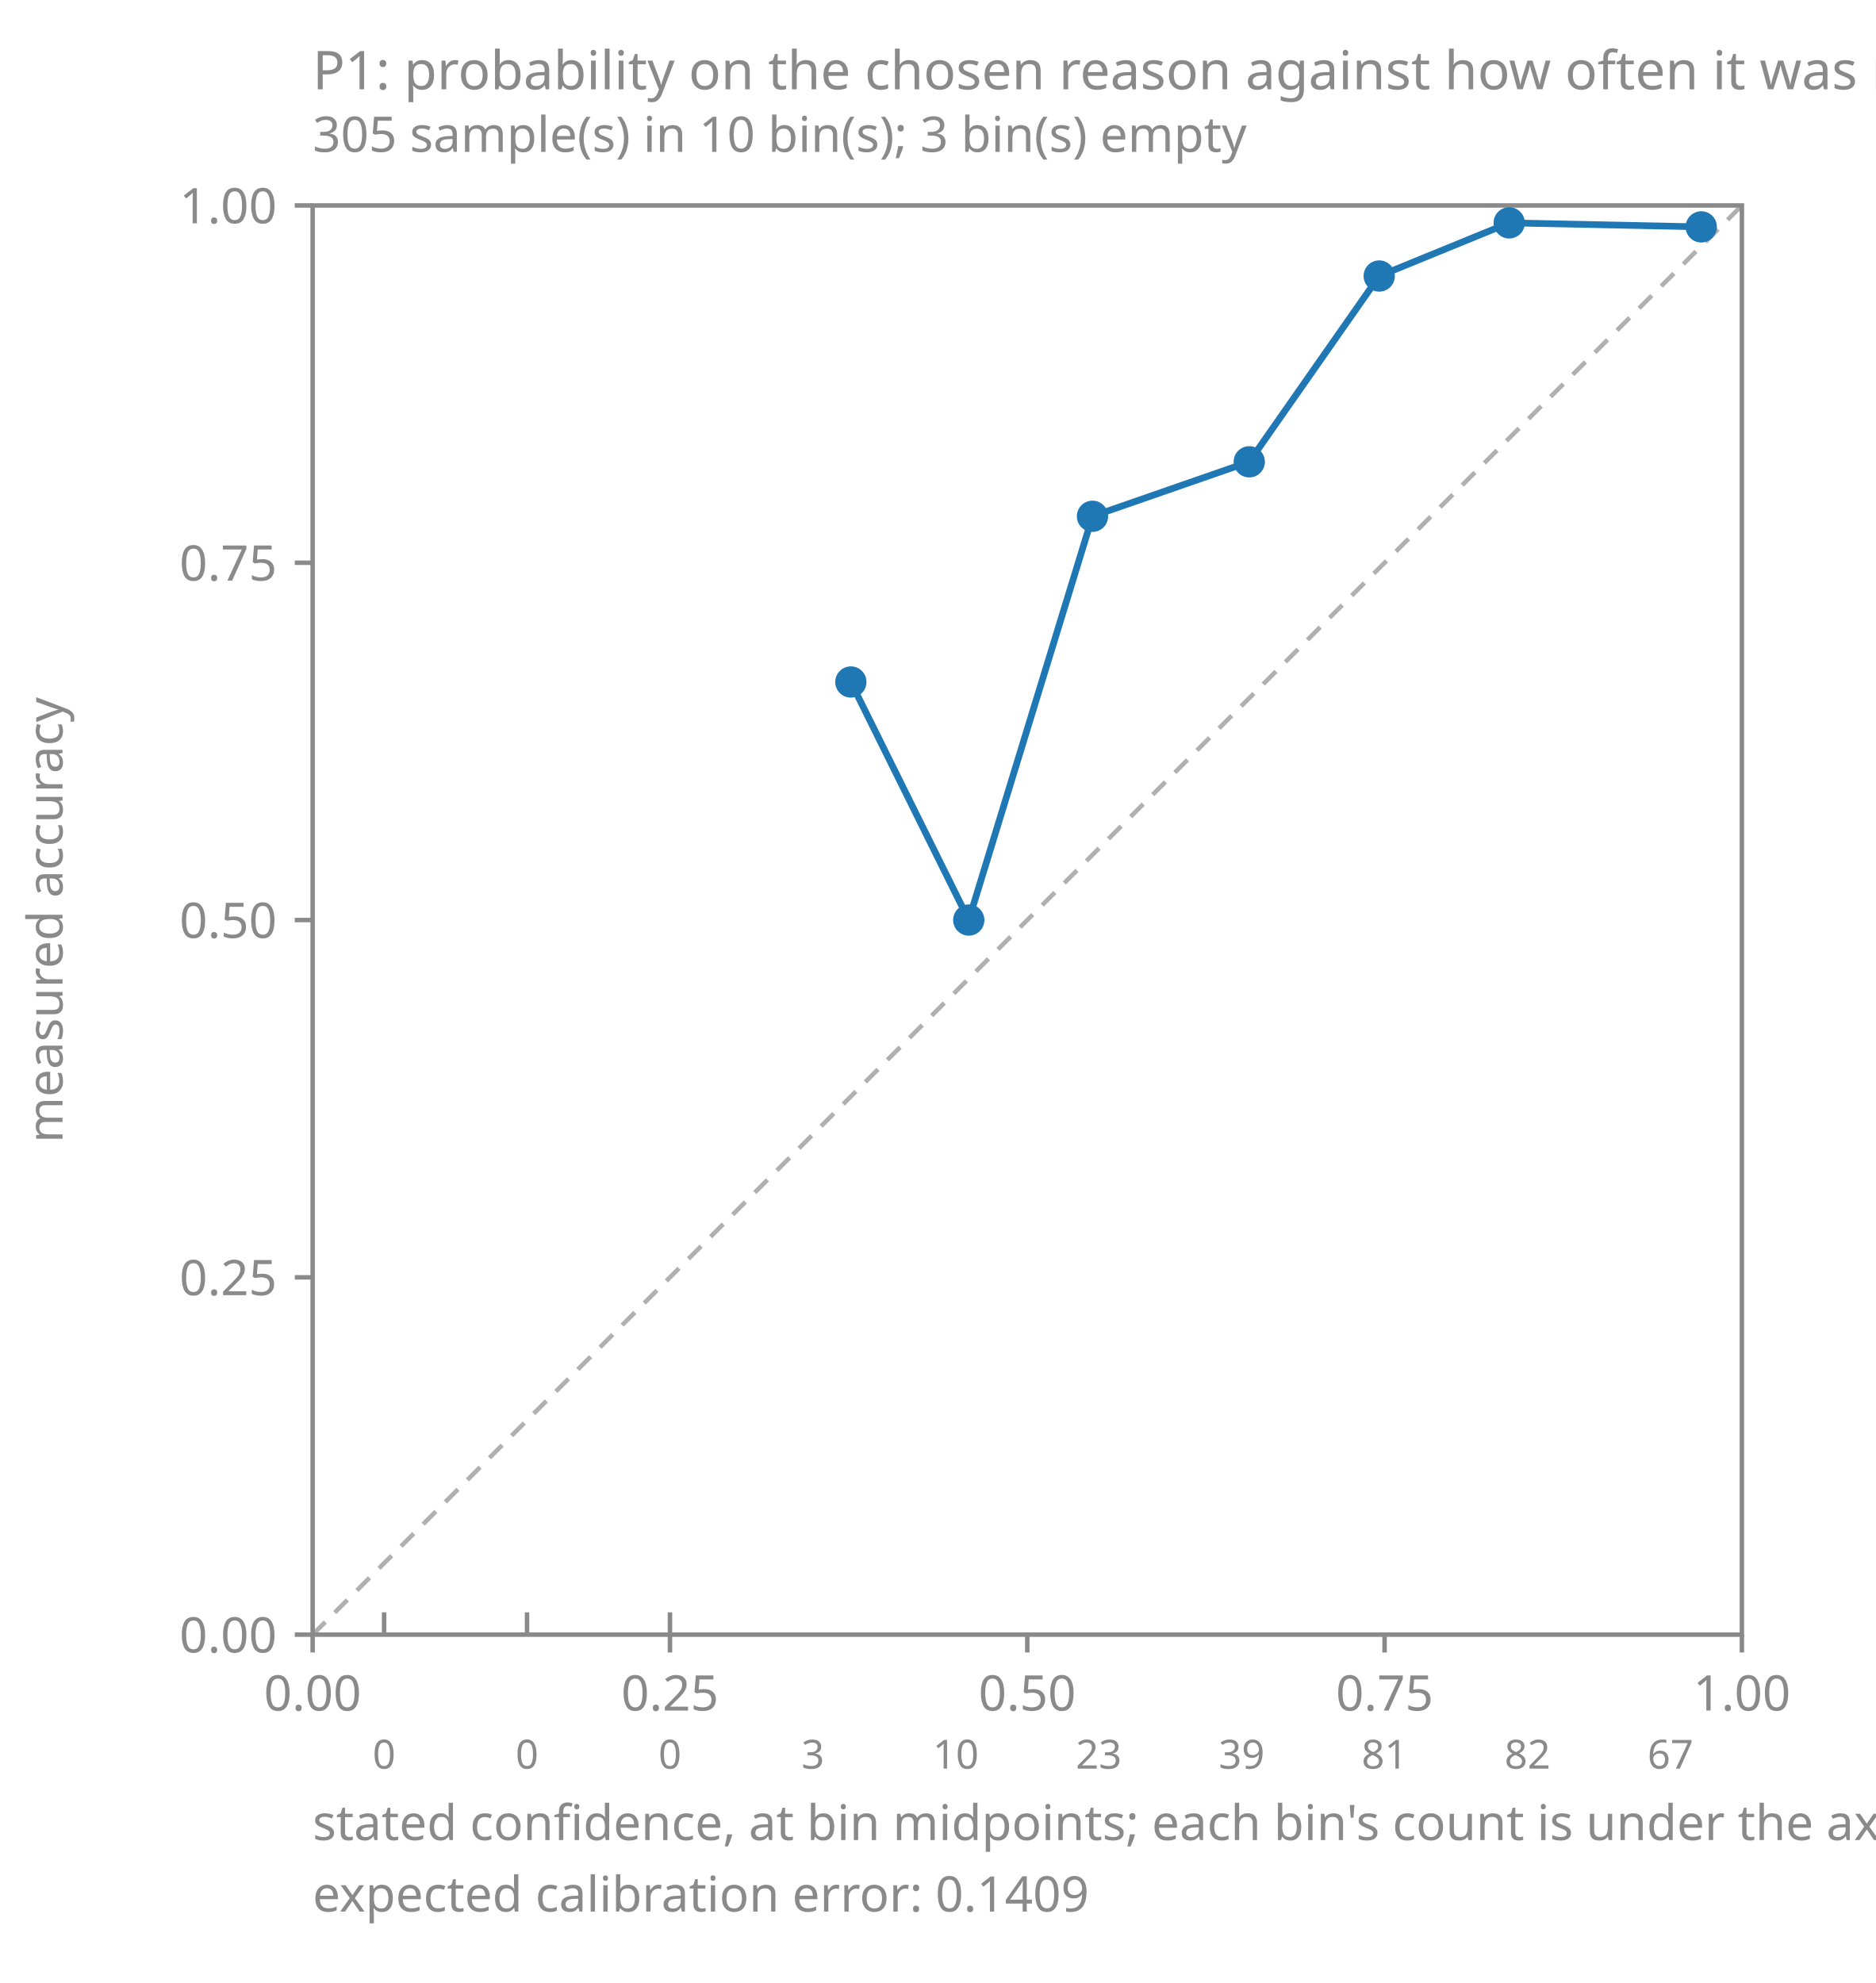
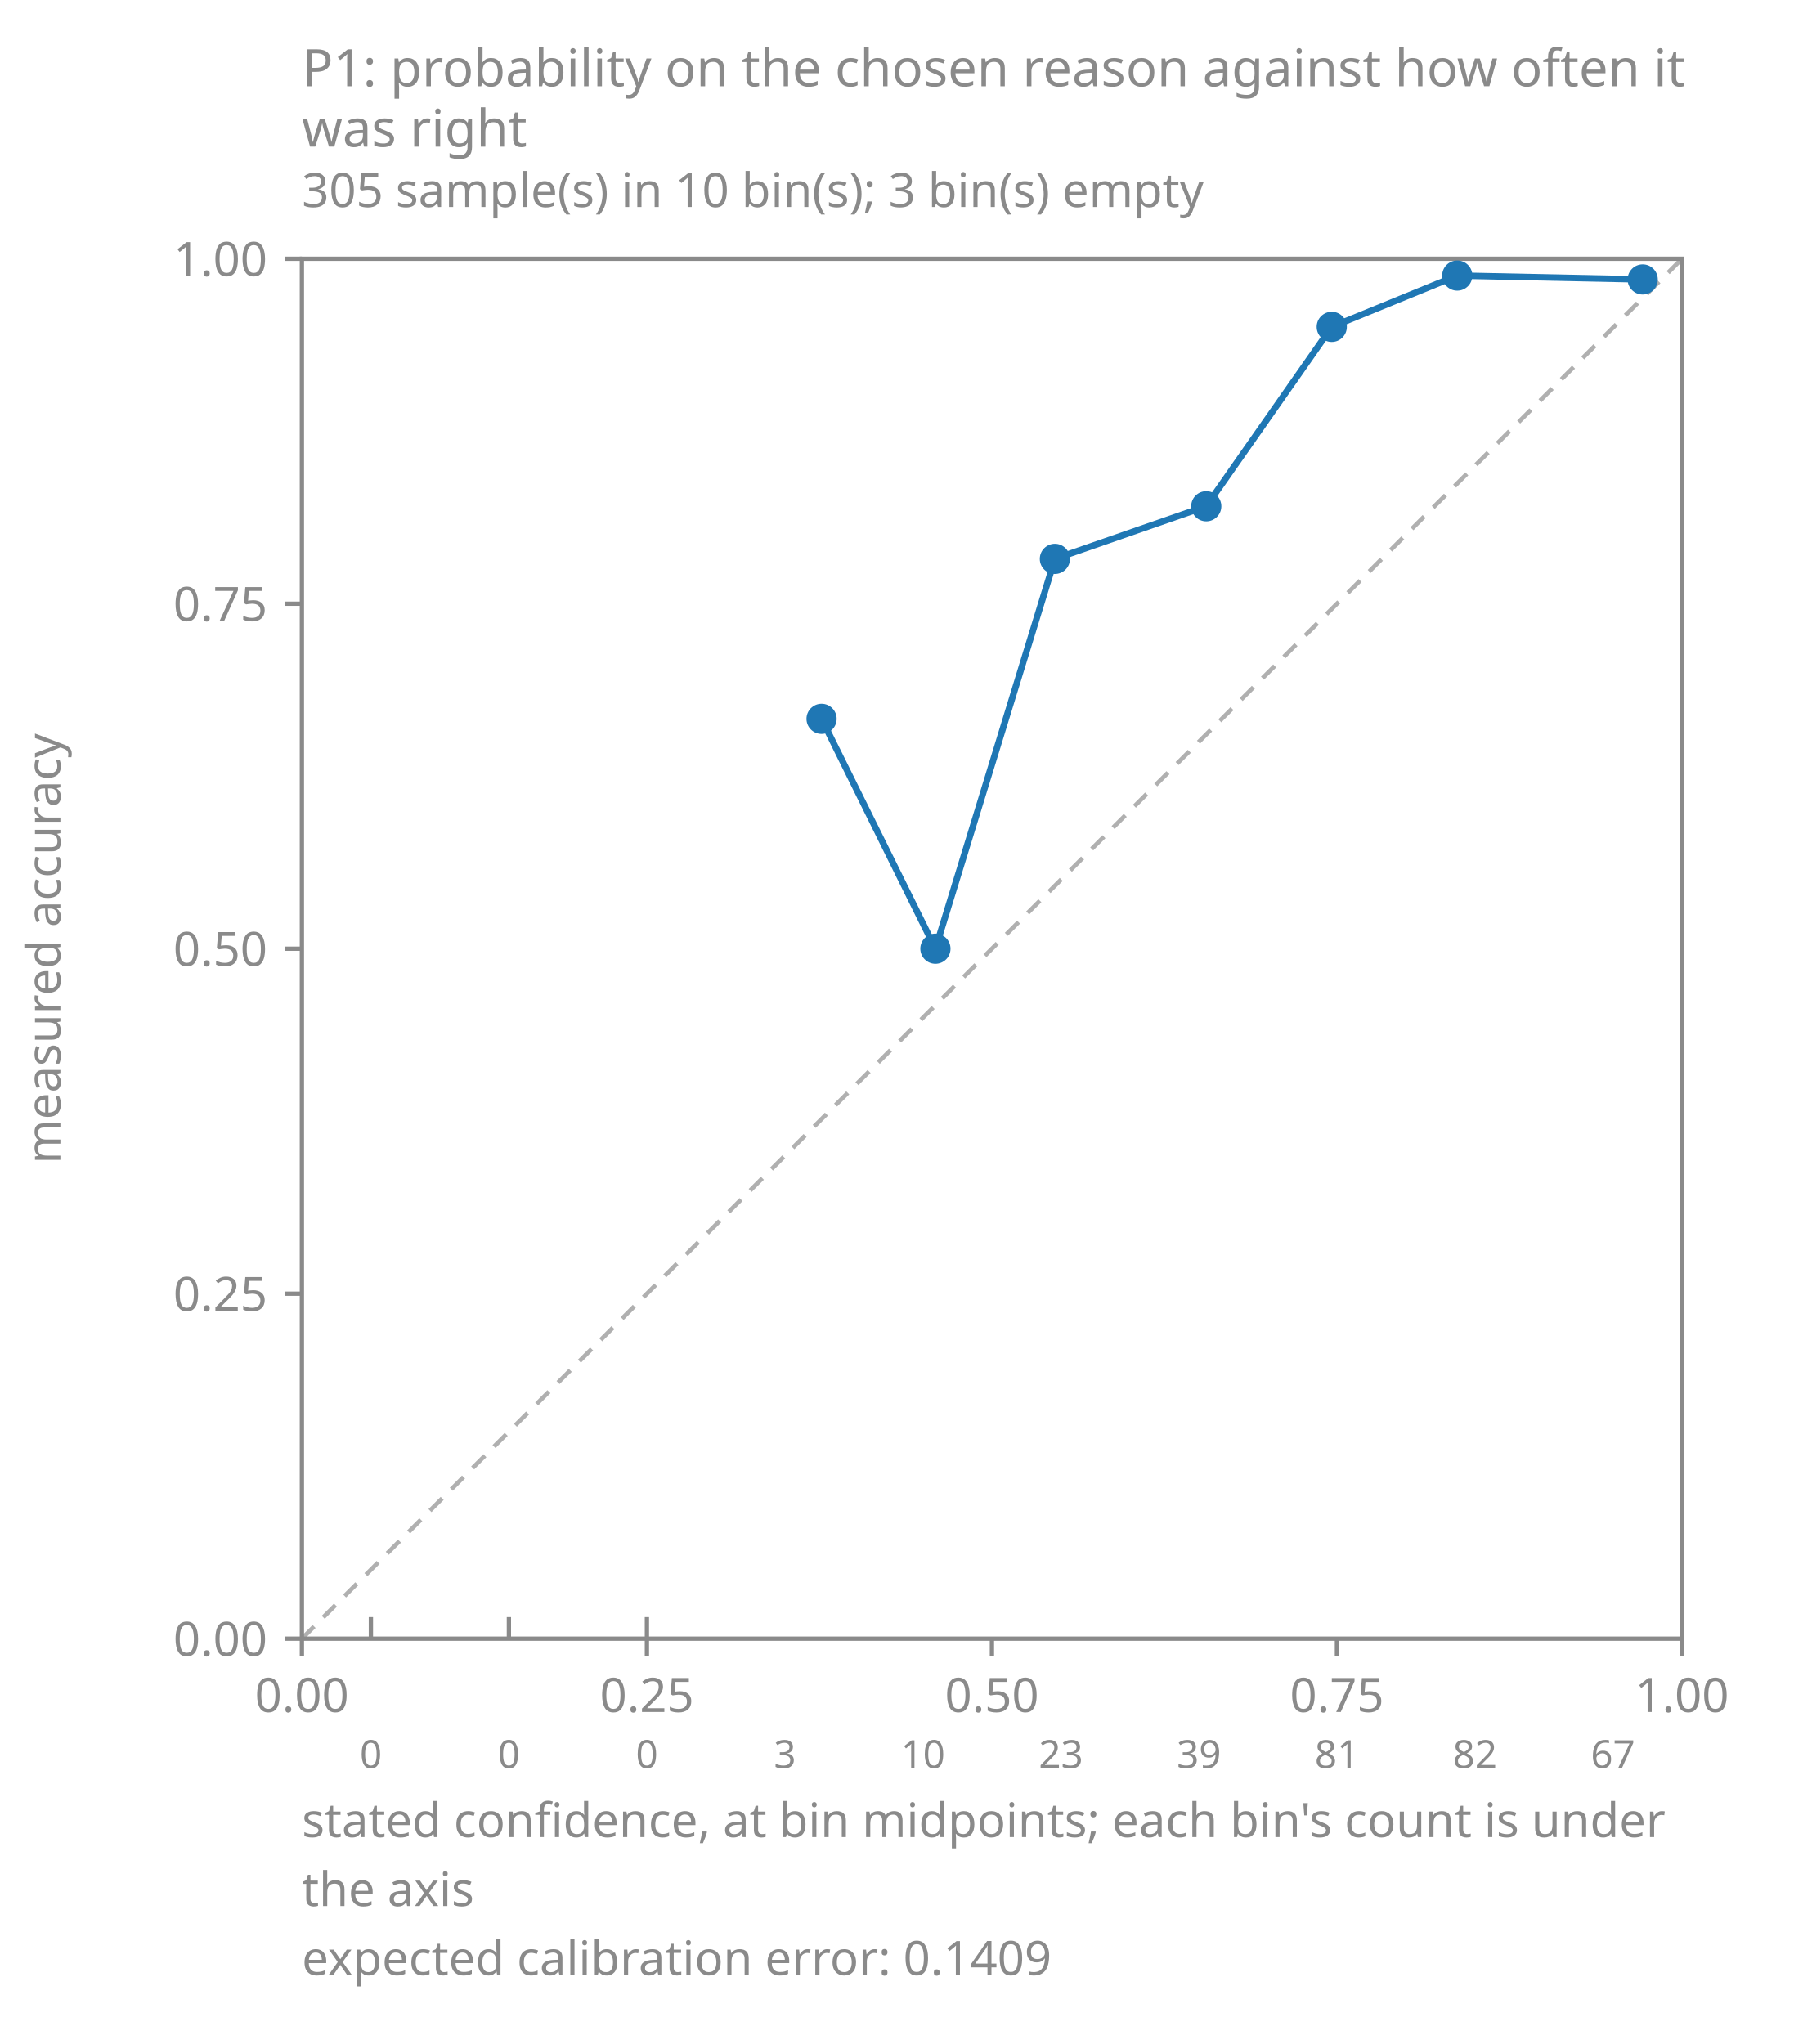
- <svg xmlns="http://www.w3.org/2000/svg" width="420" height="444" viewBox="0 0 420 444" font-family="system-ui, sans-serif" font-size="11">
-   <text x="70" y="20" fill="#8a8a8a" font-size="12">P1: probability on the chosen reason against how often it was right</text>
-   <text x="70" y="34" fill="#8a8a8a">305 sample(s) in 10 bin(s); 3 bin(s) empty</text>
-   <line x1="70" y1="366" x2="390" y2="46" stroke="#b0b0b0" stroke-width="1" stroke-dasharray="4 3" />
-   <rect x="70" y="46" width="320" height="320" fill="none" stroke="#8a8a8a" stroke-width="1" />
-   <line x1="66" y1="366.0" x2="70" y2="366.0" stroke="#8a8a8a" />
-   <text x="62" y="370.0" fill="#8a8a8a" text-anchor="end">0.00</text>
-   <line x1="70.0" y1="366" x2="70.0" y2="370" stroke="#8a8a8a" />
-   <text x="70.0" y="383" fill="#8a8a8a" text-anchor="middle">0.00</text>
-   <line x1="66" y1="286.0" x2="70" y2="286.0" stroke="#8a8a8a" />
-   <text x="62" y="290.0" fill="#8a8a8a" text-anchor="end">0.25</text>
-   <line x1="150.0" y1="366" x2="150.0" y2="370" stroke="#8a8a8a" />
-   <text x="150.0" y="383" fill="#8a8a8a" text-anchor="middle">0.25</text>
-   <line x1="66" y1="206.0" x2="70" y2="206.0" stroke="#8a8a8a" />
-   <text x="62" y="210.0" fill="#8a8a8a" text-anchor="end">0.50</text>
-   <line x1="230.0" y1="366" x2="230.0" y2="370" stroke="#8a8a8a" />
-   <text x="230.0" y="383" fill="#8a8a8a" text-anchor="middle">0.50</text>
-   <line x1="66" y1="126.0" x2="70" y2="126.0" stroke="#8a8a8a" />
-   <text x="62" y="130.0" fill="#8a8a8a" text-anchor="end">0.75</text>
-   <line x1="310.0" y1="366" x2="310.0" y2="370" stroke="#8a8a8a" />
-   <text x="310.0" y="383" fill="#8a8a8a" text-anchor="middle">0.75</text>
-   <line x1="66" y1="46.0" x2="70" y2="46.0" stroke="#8a8a8a" />
-   <text x="62" y="50.0" fill="#8a8a8a" text-anchor="end">1.00</text>
-   <line x1="390.0" y1="366" x2="390.0" y2="370" stroke="#8a8a8a" />
-   <text x="390.0" y="383" fill="#8a8a8a" text-anchor="middle">1.00</text>
-   <line x1="86.0" y1="366" x2="86.0" y2="361" stroke="#8a8a8a" />
-   <text x="86.0" y="396" fill="#8a8a8a" text-anchor="middle" font-size="9">0</text>
-   <line x1="118.0" y1="366" x2="118.0" y2="361" stroke="#8a8a8a" />
-   <text x="118.0" y="396" fill="#8a8a8a" text-anchor="middle" font-size="9">0</text>
-   <line x1="150.0" y1="366" x2="150.0" y2="361" stroke="#8a8a8a" />
-   <text x="150.0" y="396" fill="#8a8a8a" text-anchor="middle" font-size="9">0</text>
-   <circle cx="190.5" cy="152.7" r="3.5" fill="#1f77b4" />
-   <text x="182.0" y="396" fill="#8a8a8a" text-anchor="middle" font-size="9">3</text>
-   <circle cx="216.9" cy="206.0" r="3.5" fill="#1f77b4" />
-   <text x="214.0" y="396" fill="#8a8a8a" text-anchor="middle" font-size="9">10</text>
-   <circle cx="244.6" cy="115.6" r="3.5" fill="#1f77b4" />
-   <text x="246.0" y="396" fill="#8a8a8a" text-anchor="middle" font-size="9">23</text>
-   <circle cx="279.7" cy="103.4" r="3.5" fill="#1f77b4" />
-   <text x="278.0" y="396" fill="#8a8a8a" text-anchor="middle" font-size="9">39</text>
-   <circle cx="308.8" cy="61.8" r="3.5" fill="#1f77b4" />
-   <text x="310.0" y="396" fill="#8a8a8a" text-anchor="middle" font-size="9">81</text>
-   <circle cx="337.9" cy="49.9" r="3.5" fill="#1f77b4" />
-   <text x="342.0" y="396" fill="#8a8a8a" text-anchor="middle" font-size="9">82</text>
-   <circle cx="380.9" cy="50.8" r="3.5" fill="#1f77b4" />
-   <text x="374.0" y="396" fill="#8a8a8a" text-anchor="middle" font-size="9">67</text>
-   <path d="M190.5,152.7 L216.9,206.0 L244.6,115.6 L279.7,103.4 L308.8,61.8 L337.9,49.9 L380.9,50.8" fill="none" stroke="#1f77b4" stroke-width="1.5" />
-   <text x="70" y="412" fill="#8a8a8a">stated confidence, at bin midpoints; each bin's count is under the axis</text>
-   <text x="70" y="428" fill="#8a8a8a">expected calibration error: 0.1409</text>
-   <text x="14" y="206.0" fill="#8a8a8a" transform="rotate(-90 14 206.0)" text-anchor="middle">measured accuracy</text>
+ <svg xmlns="http://www.w3.org/2000/svg" width="420" height="474" viewBox="0 0 420 474" font-family="system-ui, sans-serif" font-size="11">
+   <text x="70" y="20" fill="#8a8a8a" font-size="12">P1: probability on the chosen reason against how often it</text>
+   <text x="70" y="34" fill="#8a8a8a" font-size="12">was right</text>
+   <text x="70" y="48" fill="#8a8a8a" font-size="11">305 sample(s) in 10 bin(s); 3 bin(s) empty</text>
+   <line x1="70" y1="380" x2="390" y2="60" stroke="#b0b0b0" stroke-width="1" stroke-dasharray="4 3" />
+   <rect x="70" y="60" width="320" height="320" fill="none" stroke="#8a8a8a" stroke-width="1" />
+   <line x1="66" y1="380.0" x2="70" y2="380.0" stroke="#8a8a8a" />
+   <text x="62" y="384.0" fill="#8a8a8a" text-anchor="end">0.00</text>
+   <line x1="70.0" y1="380" x2="70.0" y2="384" stroke="#8a8a8a" />
+   <text x="70.0" y="397" fill="#8a8a8a" text-anchor="middle">0.00</text>
+   <line x1="66" y1="300.0" x2="70" y2="300.0" stroke="#8a8a8a" />
+   <text x="62" y="304.0" fill="#8a8a8a" text-anchor="end">0.25</text>
+   <line x1="150.0" y1="380" x2="150.0" y2="384" stroke="#8a8a8a" />
+   <text x="150.0" y="397" fill="#8a8a8a" text-anchor="middle">0.25</text>
+   <line x1="66" y1="220.0" x2="70" y2="220.0" stroke="#8a8a8a" />
+   <text x="62" y="224.0" fill="#8a8a8a" text-anchor="end">0.50</text>
+   <line x1="230.0" y1="380" x2="230.0" y2="384" stroke="#8a8a8a" />
+   <text x="230.0" y="397" fill="#8a8a8a" text-anchor="middle">0.50</text>
+   <line x1="66" y1="140.0" x2="70" y2="140.0" stroke="#8a8a8a" />
+   <text x="62" y="144.0" fill="#8a8a8a" text-anchor="end">0.75</text>
+   <line x1="310.0" y1="380" x2="310.0" y2="384" stroke="#8a8a8a" />
+   <text x="310.0" y="397" fill="#8a8a8a" text-anchor="middle">0.75</text>
+   <line x1="66" y1="60.0" x2="70" y2="60.0" stroke="#8a8a8a" />
+   <text x="62" y="64.0" fill="#8a8a8a" text-anchor="end">1.00</text>
+   <line x1="390.0" y1="380" x2="390.0" y2="384" stroke="#8a8a8a" />
+   <text x="390.0" y="397" fill="#8a8a8a" text-anchor="middle">1.00</text>
+   <line x1="86.0" y1="380" x2="86.0" y2="375" stroke="#8a8a8a" />
+   <text x="86.0" y="410" fill="#8a8a8a" text-anchor="middle" font-size="9">0</text>
+   <line x1="118.0" y1="380" x2="118.0" y2="375" stroke="#8a8a8a" />
+   <text x="118.0" y="410" fill="#8a8a8a" text-anchor="middle" font-size="9">0</text>
+   <line x1="150.0" y1="380" x2="150.0" y2="375" stroke="#8a8a8a" />
+   <text x="150.0" y="410" fill="#8a8a8a" text-anchor="middle" font-size="9">0</text>
+   <circle cx="190.5" cy="166.7" r="3.5" fill="#1f77b4" />
+   <text x="182.0" y="410" fill="#8a8a8a" text-anchor="middle" font-size="9">3</text>
+   <circle cx="216.9" cy="220.0" r="3.5" fill="#1f77b4" />
+   <text x="214.0" y="410" fill="#8a8a8a" text-anchor="middle" font-size="9">10</text>
+   <circle cx="244.6" cy="129.6" r="3.5" fill="#1f77b4" />
+   <text x="246.0" y="410" fill="#8a8a8a" text-anchor="middle" font-size="9">23</text>
+   <circle cx="279.7" cy="117.4" r="3.5" fill="#1f77b4" />
+   <text x="278.0" y="410" fill="#8a8a8a" text-anchor="middle" font-size="9">39</text>
+   <circle cx="308.8" cy="75.8" r="3.5" fill="#1f77b4" />
+   <text x="310.0" y="410" fill="#8a8a8a" text-anchor="middle" font-size="9">81</text>
+   <circle cx="337.9" cy="63.9" r="3.5" fill="#1f77b4" />
+   <text x="342.0" y="410" fill="#8a8a8a" text-anchor="middle" font-size="9">82</text>
+   <circle cx="380.9" cy="64.8" r="3.5" fill="#1f77b4" />
+   <text x="374.0" y="410" fill="#8a8a8a" text-anchor="middle" font-size="9">67</text>
+   <path d="M190.5,166.7 L216.9,220.0 L244.6,129.6 L279.7,117.4 L308.8,75.8 L337.9,63.9 L380.9,64.8" fill="none" stroke="#1f77b4" stroke-width="1.5" />
+   <text x="70" y="426" fill="#8a8a8a">stated confidence, at bin midpoints; each bin's count is under</text>
+   <text x="70" y="442" fill="#8a8a8a">the axis</text>
+   <text x="70" y="458" fill="#8a8a8a">expected calibration error: 0.1409</text>
+   <text x="14" y="220.0" fill="#8a8a8a" transform="rotate(-90 14 220.0)" text-anchor="middle">measured accuracy</text>
</svg>
